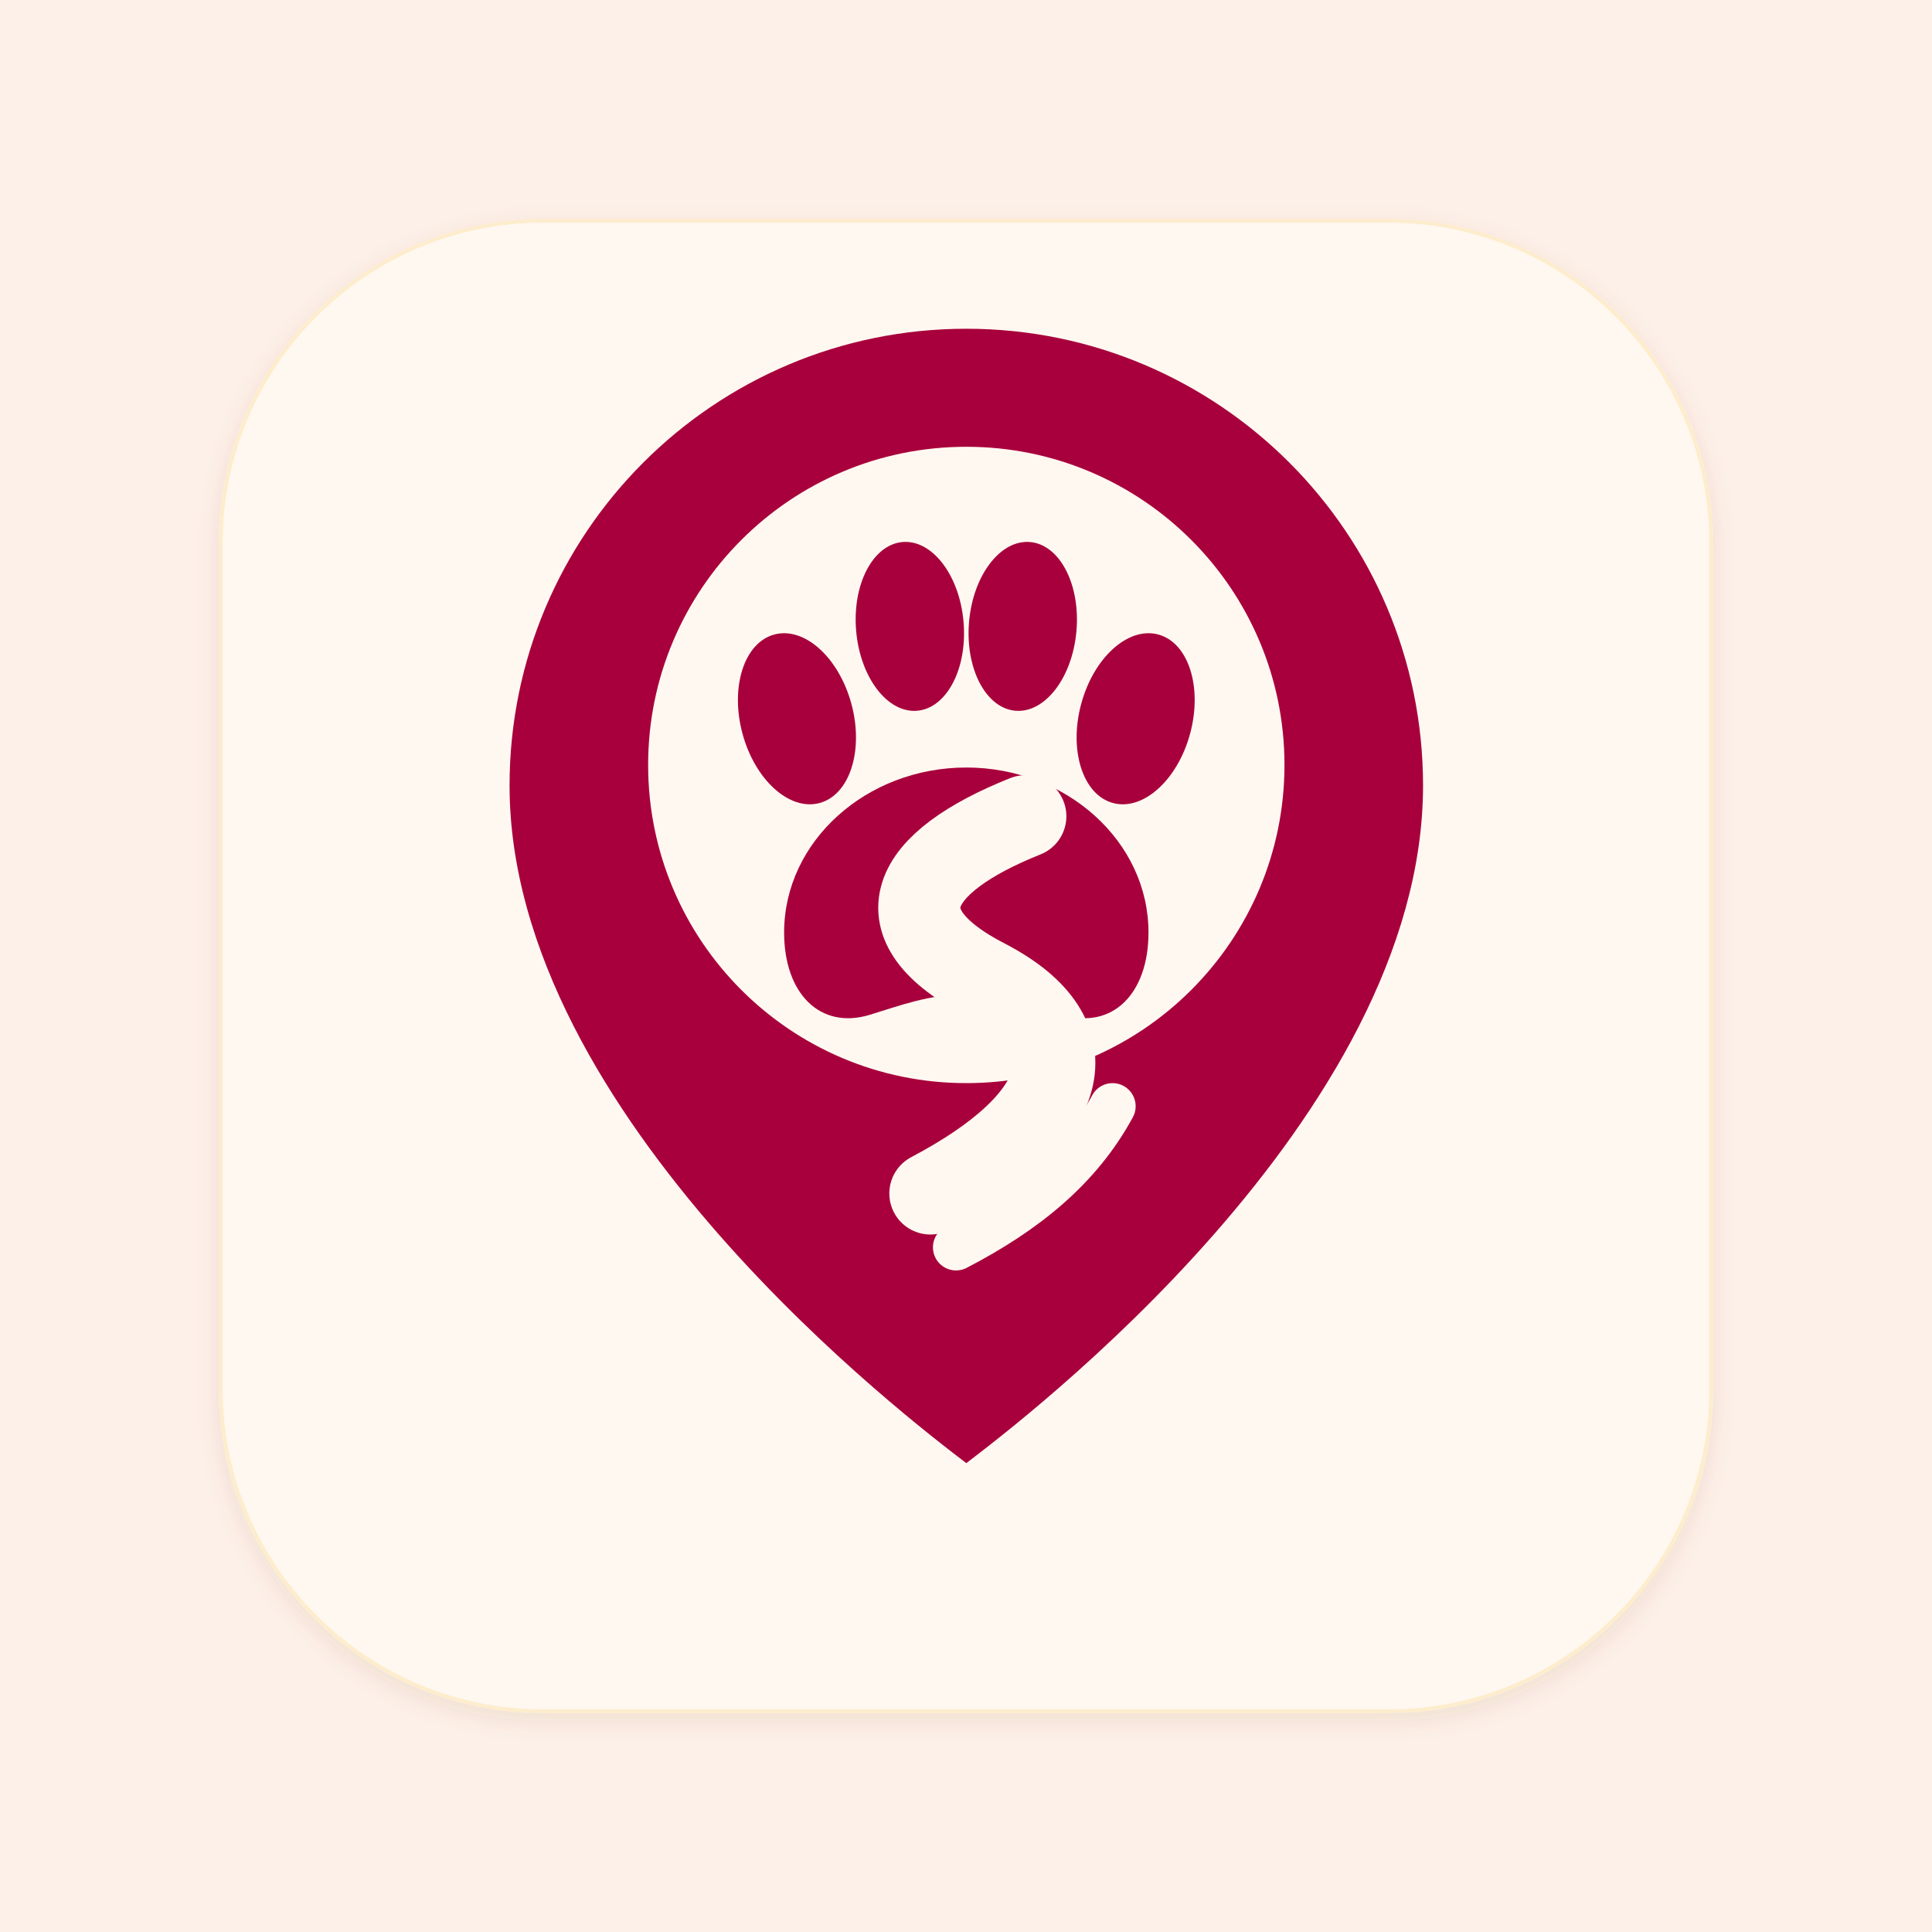
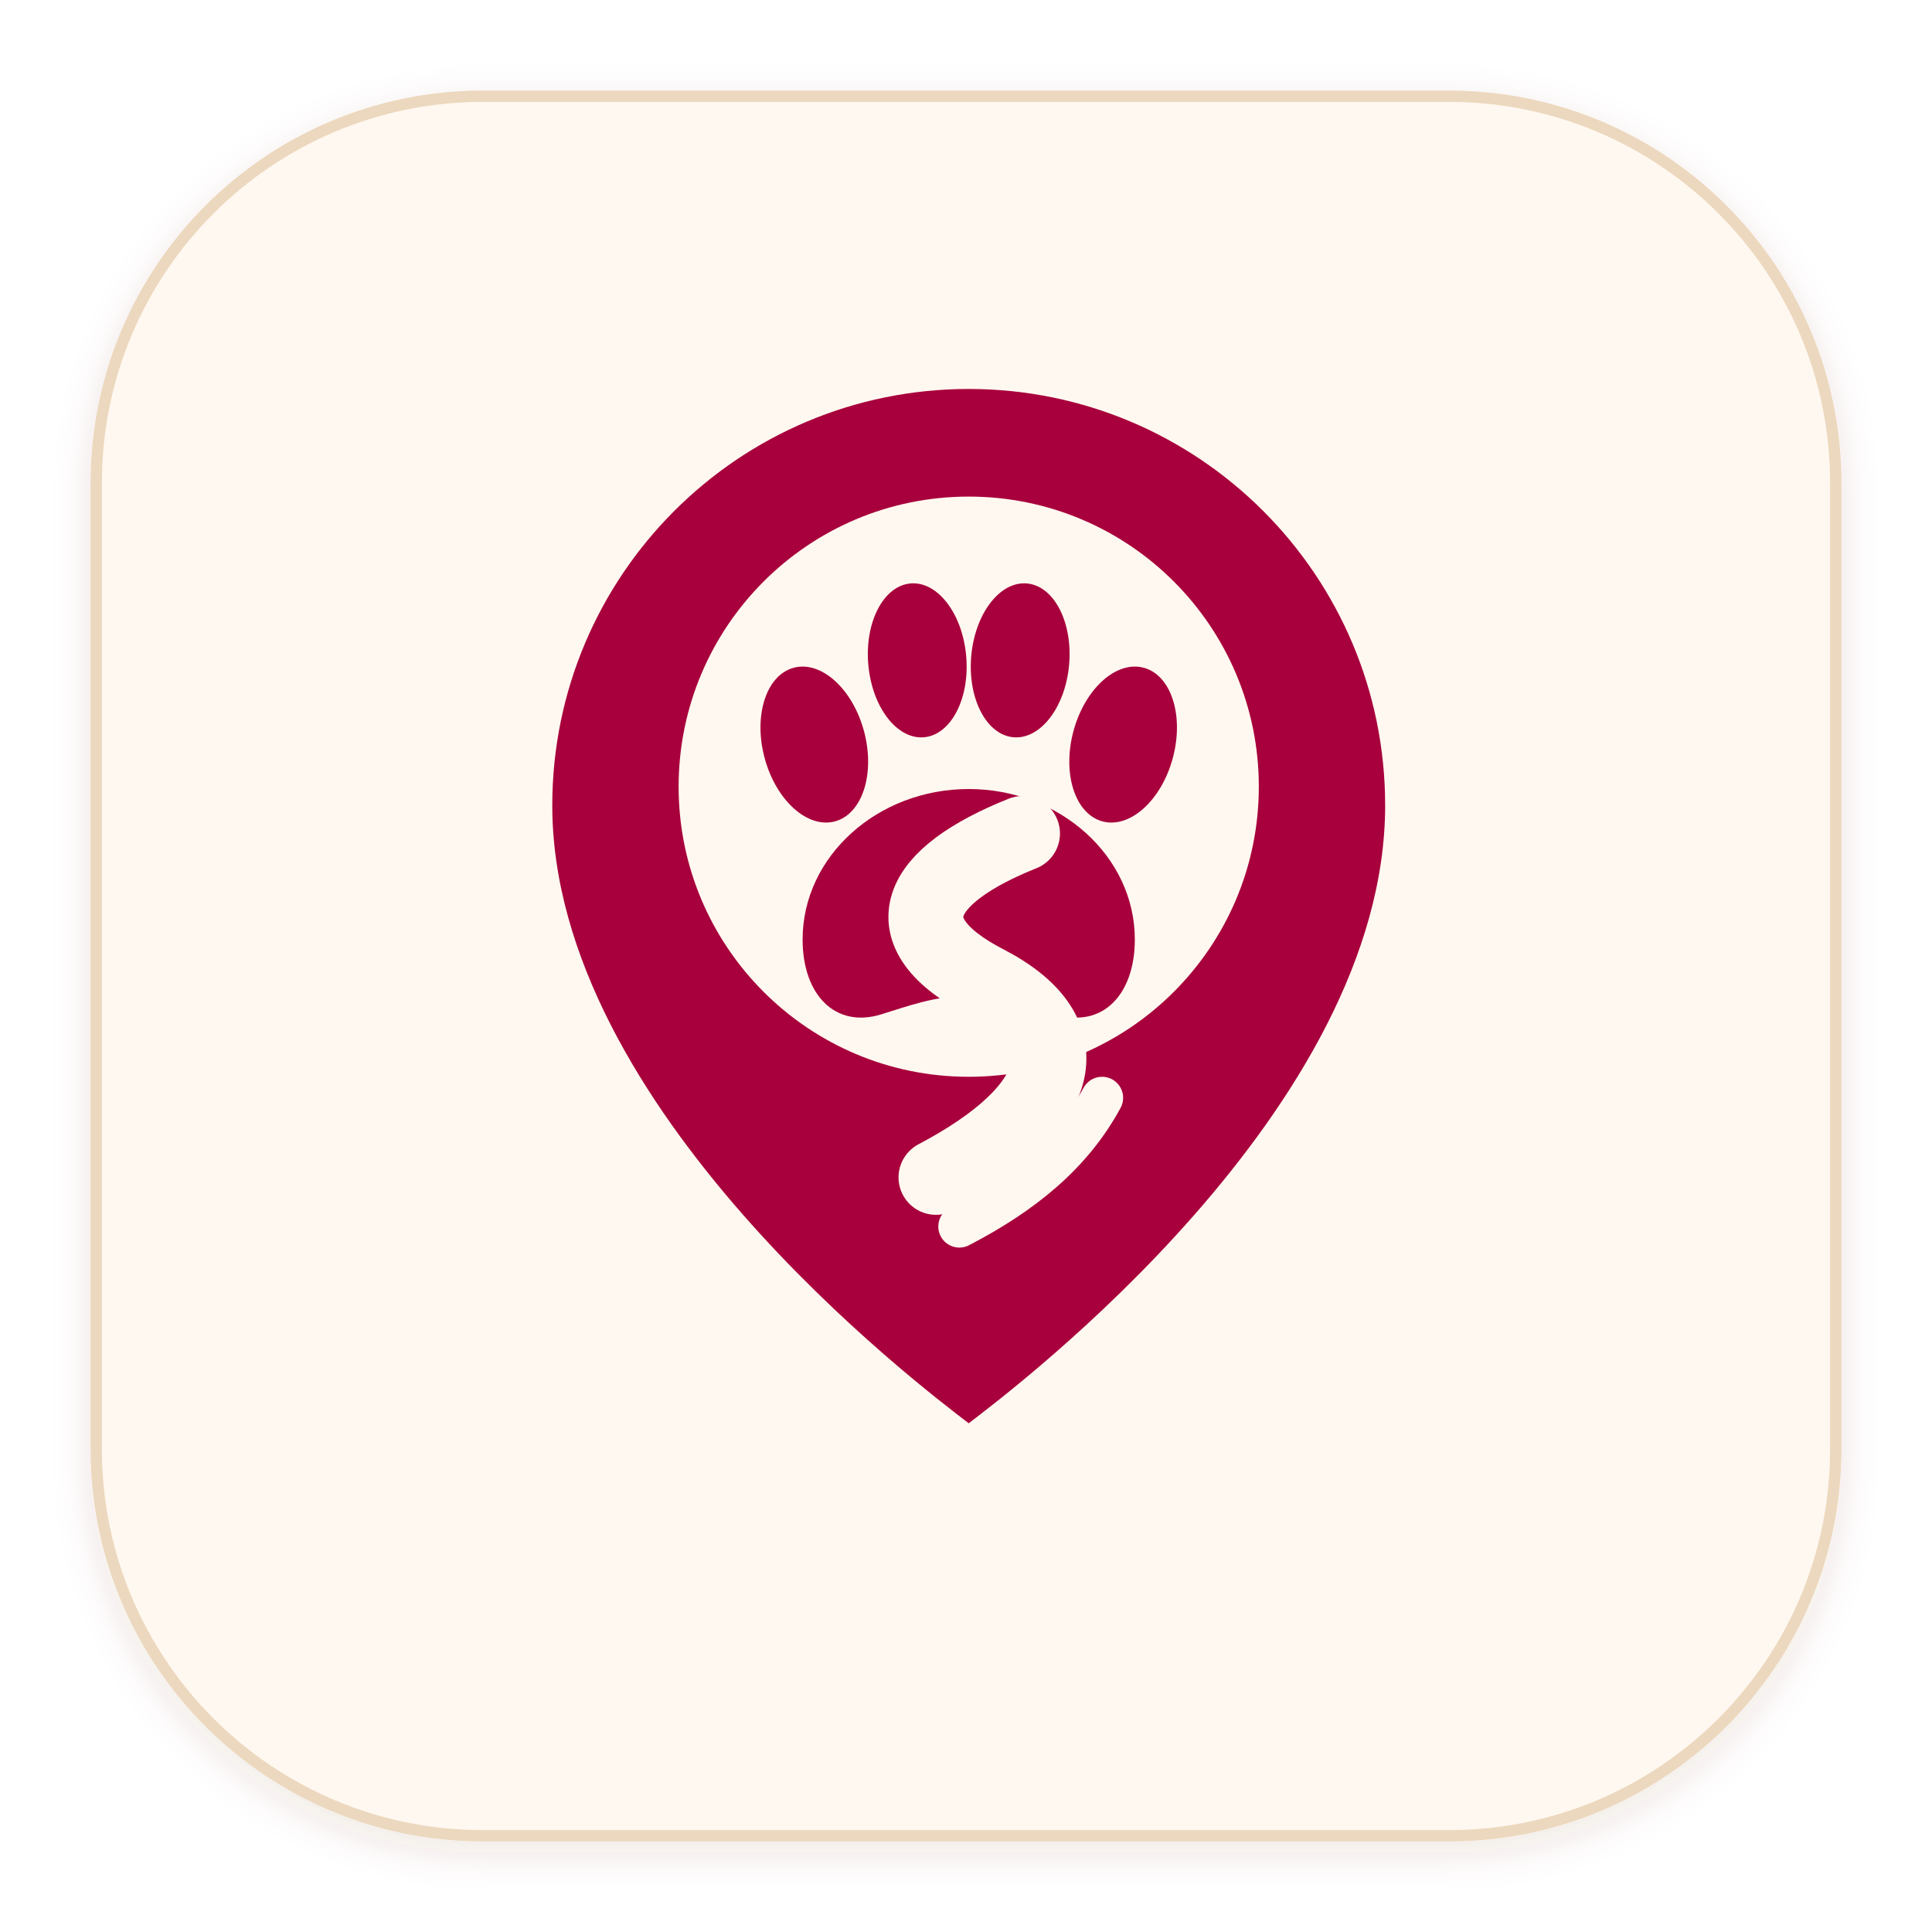
<svg xmlns="http://www.w3.org/2000/svg" width="512" height="512" viewBox="0 0 512 512">
  <defs>
-     <filter id="iconShadow" x="30" y="34" width="452" height="452" filterUnits="userSpaceOnUse" color-interpolation-filters="sRGB">
-       <feDropShadow dx="0" dy="16" stdDeviation="18" flood-color="#7C3020" flood-opacity="0.12" />
-       <feDropShadow dx="0" dy="2" stdDeviation="3" flood-color="#7C3020" flood-opacity="0.10" />
+     <filter id="iconShadow" x="4" y="4" width="504" height="504" filterUnits="userSpaceOnUse" color-interpolation-filters="sRGB">
+       <feDropShadow dx="0" dy="18" stdDeviation="20" flood-color="#7C3020" flood-opacity="0.16" />
+       <feDropShadow dx="0" dy="3" stdDeviation="5" flood-color="#7C3020" flood-opacity="0.12" />
    </filter>
  </defs>
-   <rect width="512" height="512" fill="#FDF0E8" />
-   <rect x="58" y="58" width="396" height="396" rx="86" fill="#FFF8F0" filter="url(#iconShadow)" />
-   <rect x="58.5" y="58.5" width="395" height="395" rx="85.5" fill="none" stroke="#F9C030" stroke-opacity="0.18" />
-   <g transform="translate(82 64) scale(0.68)">
+   <rect x="24" y="24" width="464" height="464" rx="104" fill="#FFF8F0" filter="url(#iconShadow)" />
+   <rect x="25.5" y="25.5" width="461" height="461" rx="102.5" fill="none" stroke="#E7CFB2" stroke-opacity="0.8" stroke-width="3" />
+   <g transform="translate(98 82) scale(0.62)">
    <path fill="#A8003C" d="M256 34C157.7 34 78 113.7 78 212c0 129.5 157.5 248.4 178 264.1C276.5 460.4 434 341.5 434 212 434 113.7 354.3 34 256 34Z" />
    <circle cx="256" cy="204" r="124" fill="#FFF8F0" />
    <ellipse cx="190" cy="186" rx="22" ry="34" fill="#A8003C" transform="rotate(-15 190 186)" />
    <ellipse cx="234" cy="150" rx="21" ry="33" fill="#A8003C" transform="rotate(-5 234 150)" />
    <ellipse cx="278" cy="150" rx="21" ry="33" fill="#A8003C" transform="rotate(5 278 150)" />
    <ellipse cx="322" cy="186" rx="22" ry="34" fill="#A8003C" transform="rotate(15 322 186)" />
    <path fill="#A8003C" d="M256 205c-39 0-71 28.8-71 64.3 0 23.9 14.1 37.9 33.3 32.1 12.1-3.7 23.2-8 37.7-8s25.6 4.3 37.7 8c19.2 5.8 33.3-8.2 33.3-32.1 0-35.5-32-64.3-71-64.3Z" />
    <path fill="none" stroke="#FFF8F0" stroke-width="32" stroke-linecap="round" stroke-linejoin="round" d="M279 224c-45 18-58 42-15 64 42 22 33 54-22 83" />
    <path fill="none" stroke="#FFF8F0" stroke-width="18" stroke-linecap="round" stroke-linejoin="round" d="M252 392c27-14 48-31 61-55" />
  </g>
</svg>
